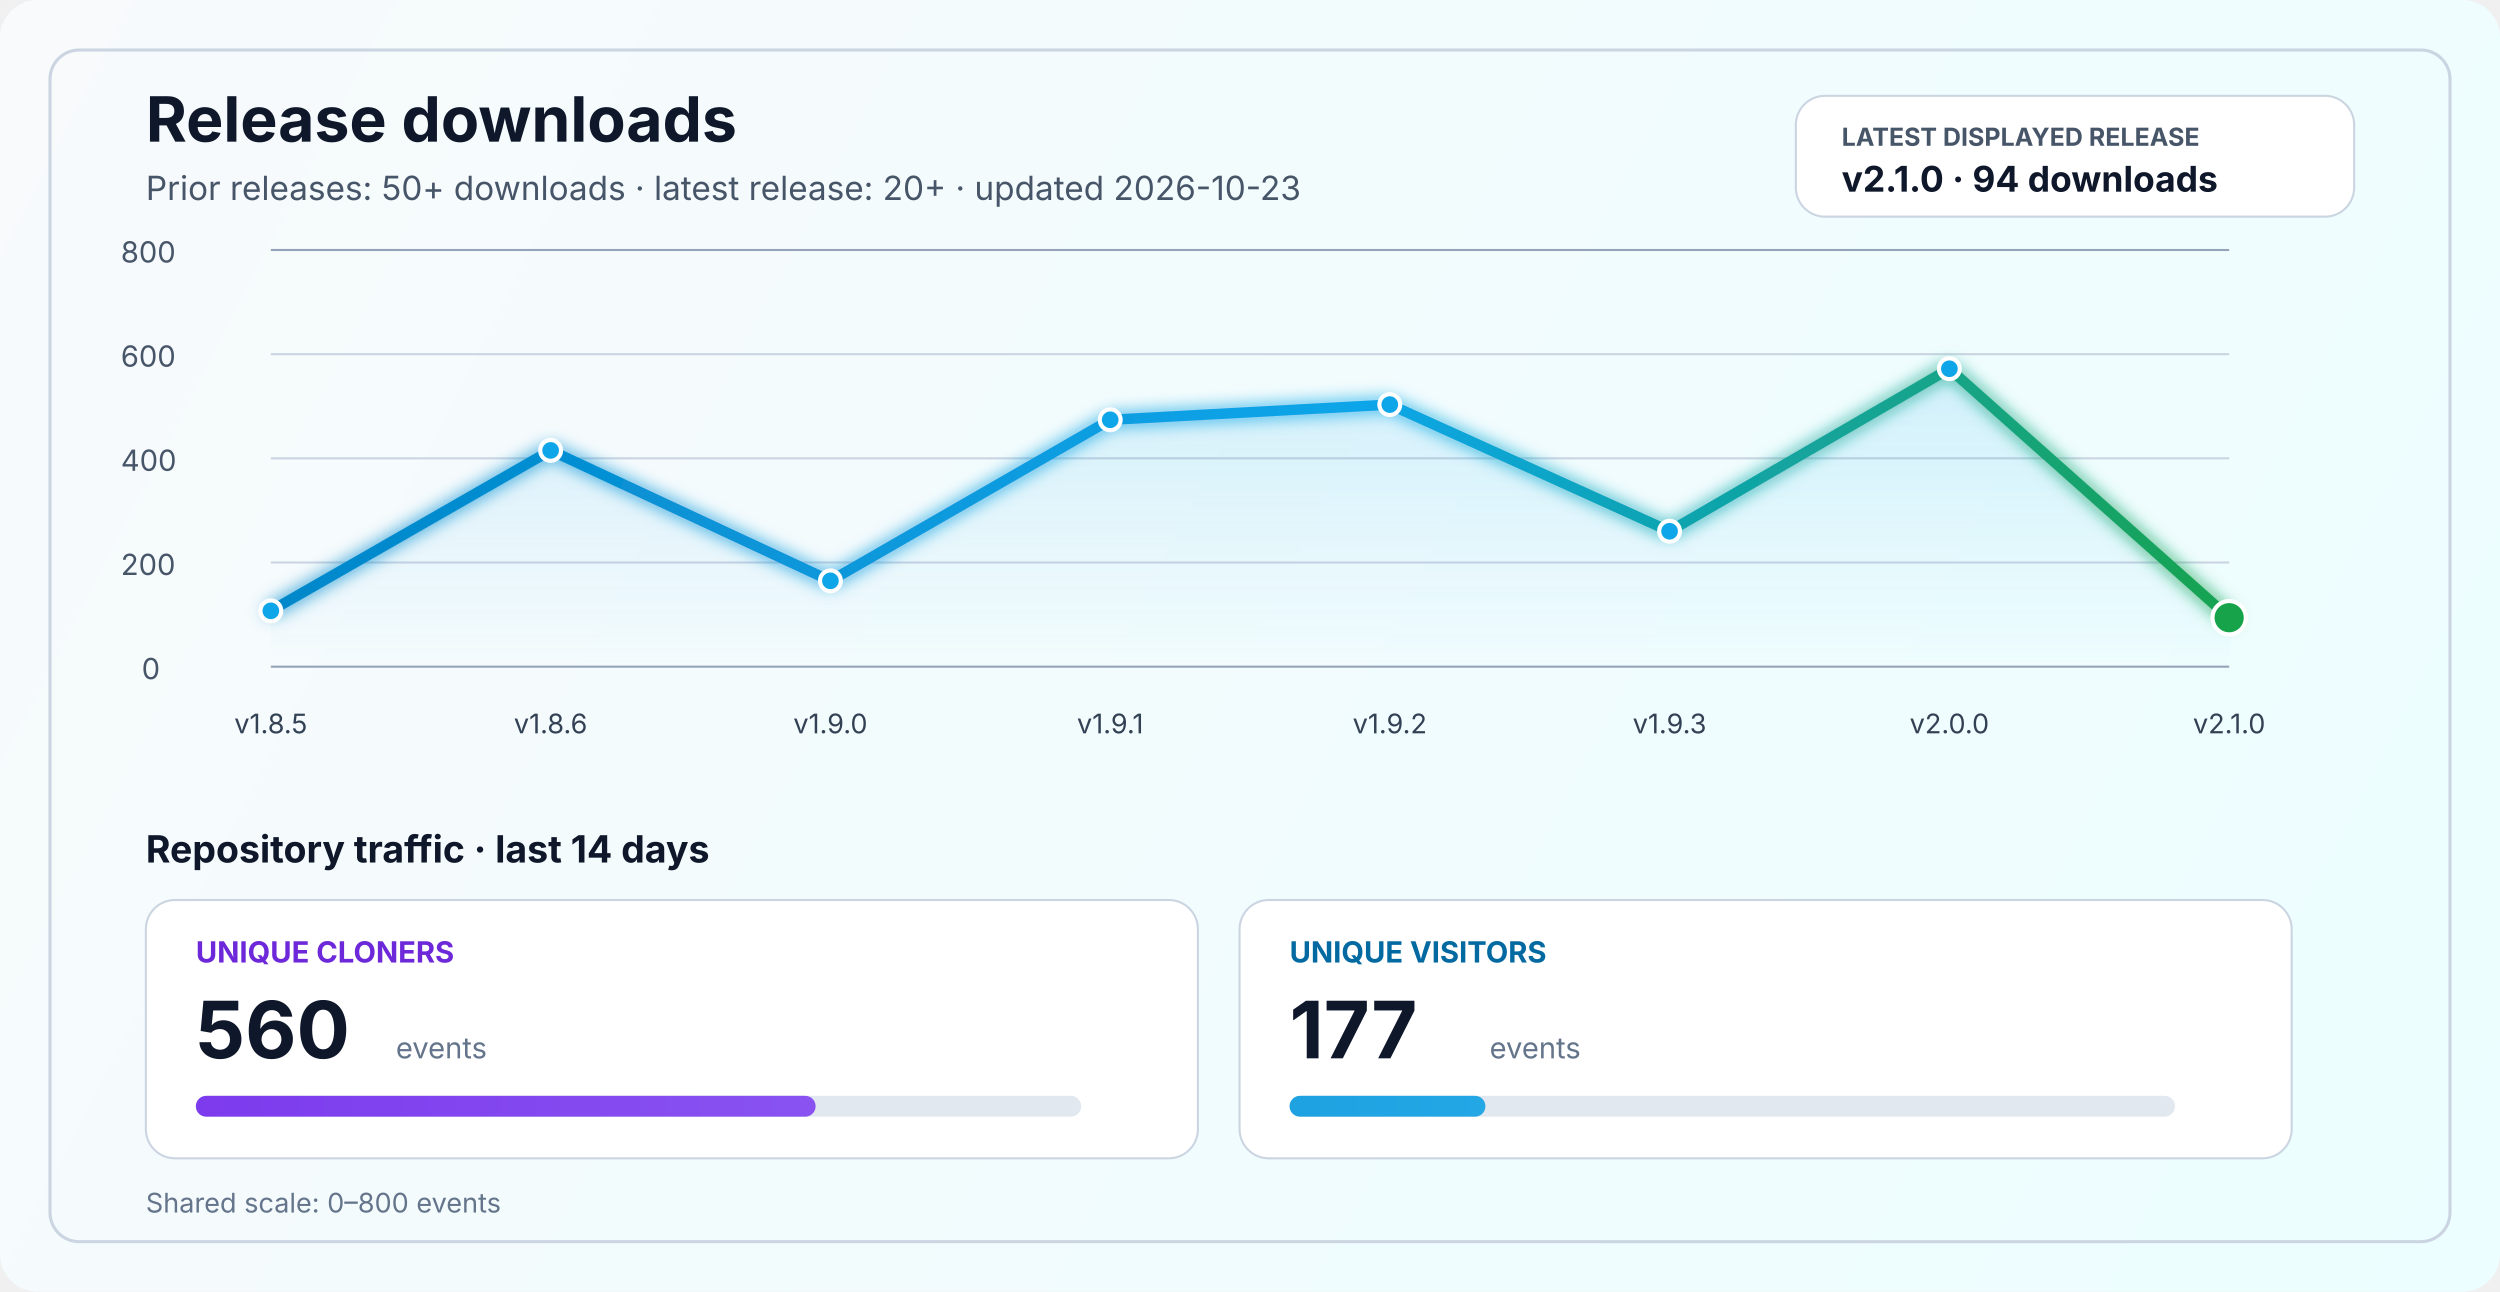
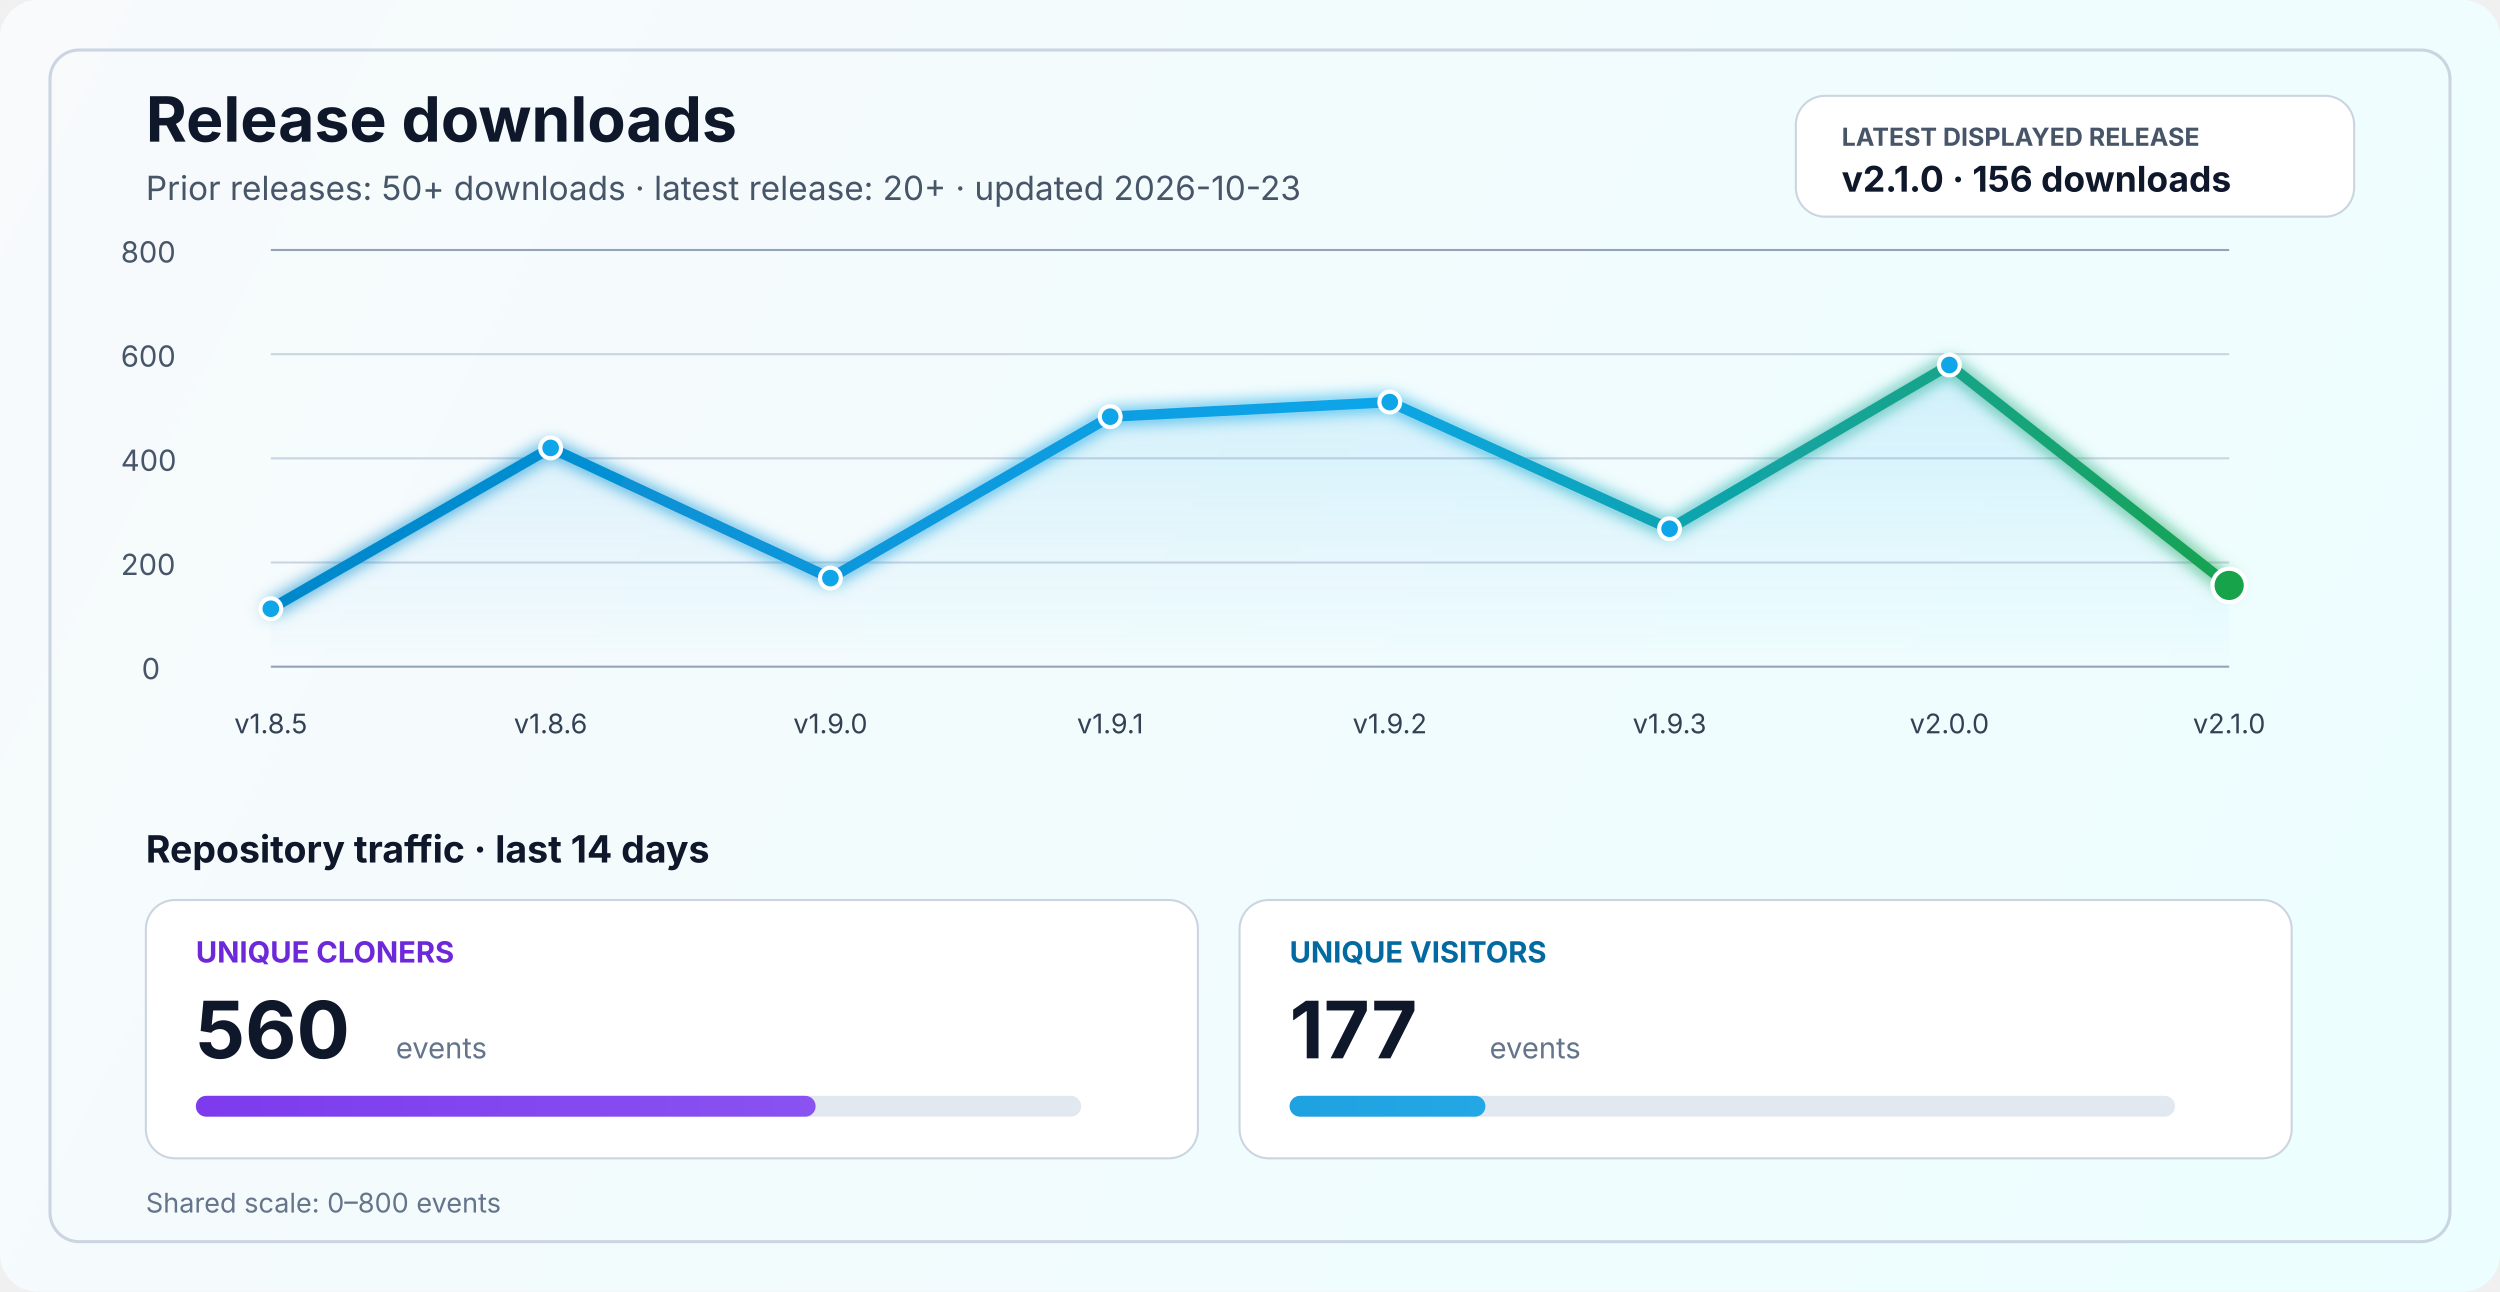
<svg xmlns="http://www.w3.org/2000/svg" width="1200" height="620" viewBox="0 0 1200 620" fill="none" role="img" aria-labelledby="title desc">
  <defs>
    <linearGradient id="bg" x1="0" y1="0" x2="1200" y2="620" gradientUnits="userSpaceOnUse">
      <stop stop-color="#F8FAFC" />
      <stop offset="1" stop-color="#ECFEFF" />
    </linearGradient>
    <linearGradient id="line" x1="130" y1="86" x2="1070" y2="340" gradientUnits="userSpaceOnUse">
      <stop stop-color="#0284C7" />
      <stop offset="0.55" stop-color="#0EA5E9" />
      <stop offset="1" stop-color="#16A34A" />
    </linearGradient>
    <linearGradient id="area" x1="0" y1="120" x2="0" y2="320" gradientUnits="userSpaceOnUse">
      <stop stop-color="#0EA5E9" stop-opacity="0.20" />
      <stop offset="1" stop-color="#0EA5E9" stop-opacity="0" />
    </linearGradient>
    <linearGradient id="cloneFill" x1="86" y1="450" x2="1110" y2="450" gradientUnits="userSpaceOnUse">
      <stop stop-color="#7C3AED" />
      <stop offset="1" stop-color="#A78BFA" />
    </linearGradient>
    <linearGradient id="viewFill" x1="86" y1="482" x2="1110" y2="482" gradientUnits="userSpaceOnUse">
      <stop stop-color="#0284C7" />
      <stop offset="1" stop-color="#38BDF8" />
    </linearGradient>
    <filter id="glow" x="-50%" y="-50%" width="200%" height="200%">
      <feGaussianBlur stdDeviation="4" result="blur" />
      <feMerge>
        <feMergeNode in="blur" />
        <feMergeNode in="SourceGraphic" />
      </feMerge>
    </filter>
  </defs>
  <rect width="1200" height="620" rx="18" fill="url(#bg)" />
  <rect x="24" y="24" width="1152" height="572" rx="14" stroke="#CBD5E1" stroke-width="1.5" />
  <text x="70" y="68" fill="#0F172A" font-size="30" font-family="SF Pro Display, -apple-system, BlinkMacSystemFont, Segoe UI, sans-serif" font-weight="700">Release downloads</text>
  <text x="70" y="96" fill="#475569" font-size="16" font-family="SF Pro Text, -apple-system, BlinkMacSystemFont, Segoe UI, sans-serif">Prior releases: 50+ downloads · latest release: 20+ · updated 2026-10-23</text>
  <rect x="862" y="46" width="268" height="58" rx="14" fill="#FFFFFF" stroke="#CBD5E1" stroke-width="1" />
  <text x="884" y="70" fill="#475569" font-size="12" font-family="SF Pro Text, -apple-system, BlinkMacSystemFont, Segoe UI, sans-serif" font-weight="700">LATEST DISPLAYED RELEASE</text>
-   <text x="884" y="92" fill="#0F172A" font-size="17" font-family="SF Pro Text, -apple-system, BlinkMacSystemFont, Segoe UI, sans-serif" font-weight="700">v2.1.0 · 94 downloads</text>
+   <text x="884" y="92" fill="#0F172A" font-size="17" font-family="SF Pro Text, -apple-system, BlinkMacSystemFont, Segoe UI, sans-serif" font-weight="700">v2.1.0 · 156 downloads</text>
  <line x1="130" y1="320.0" x2="1070" y2="320.0" stroke="#94A3B8" stroke-width="1" />
  <line x1="130" y1="270.0" x2="1070" y2="270.0" stroke="#CBD5E1" stroke-width="1" />
  <line x1="130" y1="220.0" x2="1070" y2="220.0" stroke="#CBD5E1" stroke-width="1" />
  <line x1="130" y1="170.0" x2="1070" y2="170.0" stroke="#CBD5E1" stroke-width="1" />
  <line x1="130" y1="120.0" x2="1070" y2="120.0" stroke="#94A3B8" stroke-width="1" />
  <text x="68" y="326.0" fill="#475569" font-size="14" font-family="SF Pro Text, -apple-system, BlinkMacSystemFont, Segoe UI, sans-serif">0</text>
  <text x="58" y="276.0" fill="#475569" font-size="14" font-family="SF Pro Text, -apple-system, BlinkMacSystemFont, Segoe UI, sans-serif">200</text>
  <text x="58" y="226.0" fill="#475569" font-size="14" font-family="SF Pro Text, -apple-system, BlinkMacSystemFont, Segoe UI, sans-serif">400</text>
  <text x="58" y="176.0" fill="#475569" font-size="14" font-family="SF Pro Text, -apple-system, BlinkMacSystemFont, Segoe UI, sans-serif">600</text>
  <text x="58" y="126.0" fill="#475569" font-size="14" font-family="SF Pro Text, -apple-system, BlinkMacSystemFont, Segoe UI, sans-serif">800</text>
-   <path d="M 130.0 293.2 L 264.3 216.2 L 398.6 278.8 L 532.9 201.5 L 667.1 194.2 L 801.4 255.0 L 935.7 177.0 L 1070.0 296.5 L 1070 320 L 130 320 Z" fill="url(#area)" />
-   <polyline points="130.0,293.2 264.3,216.2 398.6,278.8 532.9,201.5 667.1,194.2 801.4,255.0 935.7,177.0 1070.0,296.5" fill="none" stroke="url(#line)" stroke-width="5" stroke-linecap="round" stroke-linejoin="round" filter="url(#glow)" />
-   <circle cx="130.0" cy="293.2" r="5" fill="#0EA5E9" stroke="#FFFFFF" stroke-width="2" />
-   <circle cx="264.3" cy="216.2" r="5" fill="#0EA5E9" stroke="#FFFFFF" stroke-width="2" />
-   <circle cx="398.6" cy="278.8" r="5" fill="#0EA5E9" stroke="#FFFFFF" stroke-width="2" />
-   <circle cx="532.9" cy="201.5" r="5" fill="#0EA5E9" stroke="#FFFFFF" stroke-width="2" />
-   <circle cx="667.1" cy="194.2" r="5" fill="#0EA5E9" stroke="#FFFFFF" stroke-width="2" />
-   <circle cx="801.4" cy="255.0" r="5" fill="#0EA5E9" stroke="#FFFFFF" stroke-width="2" />
-   <circle cx="935.7" cy="177.0" r="5" fill="#0EA5E9" stroke="#FFFFFF" stroke-width="2" />
-   <circle cx="1070.0" cy="296.5" r="8" fill="#16A34A" stroke="#FFFFFF" stroke-width="2" />
+   <path d="M 130.0 292.2 L 264.3 215.0 L 398.6 277.5 L 532.9 200.0 L 667.1 193.0 L 801.4 253.8 L 935.7 175.2 L 1070.0 281.0 L 1070 320 L 130 320 Z" fill="url(#area)" />
+   <polyline points="130.0,292.2 264.3,215.0 398.6,277.5 532.9,200.0 667.1,193.0 801.4,253.8 935.7,175.2 1070.0,281.0" fill="none" stroke="url(#line)" stroke-width="5" stroke-linecap="round" stroke-linejoin="round" filter="url(#glow)" />
+   <circle cx="130.0" cy="292.2" r="5" fill="#0EA5E9" stroke="#FFFFFF" stroke-width="2" />
+   <circle cx="264.3" cy="215.0" r="5" fill="#0EA5E9" stroke="#FFFFFF" stroke-width="2" />
+   <circle cx="398.6" cy="277.5" r="5" fill="#0EA5E9" stroke="#FFFFFF" stroke-width="2" />
+   <circle cx="532.9" cy="200.0" r="5" fill="#0EA5E9" stroke="#FFFFFF" stroke-width="2" />
+   <circle cx="667.1" cy="193.0" r="5" fill="#0EA5E9" stroke="#FFFFFF" stroke-width="2" />
+   <circle cx="801.4" cy="253.8" r="5" fill="#0EA5E9" stroke="#FFFFFF" stroke-width="2" />
+   <circle cx="935.7" cy="175.2" r="5" fill="#0EA5E9" stroke="#FFFFFF" stroke-width="2" />
+   <circle cx="1070.0" cy="281.0" r="8" fill="#16A34A" stroke="#FFFFFF" stroke-width="2" />
  <text x="130.0" y="352" text-anchor="middle" fill="#334155" font-size="13" font-family="SF Pro Text, -apple-system, BlinkMacSystemFont, Segoe UI, sans-serif">v1.8.5</text>
  <text x="264.3" y="352" text-anchor="middle" fill="#334155" font-size="13" font-family="SF Pro Text, -apple-system, BlinkMacSystemFont, Segoe UI, sans-serif">v1.8.6</text>
  <text x="398.6" y="352" text-anchor="middle" fill="#334155" font-size="13" font-family="SF Pro Text, -apple-system, BlinkMacSystemFont, Segoe UI, sans-serif">v1.9.0</text>
  <text x="532.9" y="352" text-anchor="middle" fill="#334155" font-size="13" font-family="SF Pro Text, -apple-system, BlinkMacSystemFont, Segoe UI, sans-serif">v1.9.1</text>
  <text x="667.1" y="352" text-anchor="middle" fill="#334155" font-size="13" font-family="SF Pro Text, -apple-system, BlinkMacSystemFont, Segoe UI, sans-serif">v1.9.2</text>
  <text x="801.4" y="352" text-anchor="middle" fill="#334155" font-size="13" font-family="SF Pro Text, -apple-system, BlinkMacSystemFont, Segoe UI, sans-serif">v1.9.3</text>
  <text x="935.7" y="352" text-anchor="middle" fill="#334155" font-size="13" font-family="SF Pro Text, -apple-system, BlinkMacSystemFont, Segoe UI, sans-serif">v2.0.0</text>
  <text x="1070.0" y="352" text-anchor="middle" fill="#334155" font-size="13" font-family="SF Pro Text, -apple-system, BlinkMacSystemFont, Segoe UI, sans-serif">v2.1.0</text>
  <text x="70" y="414" fill="#0F172A" font-size="18" font-family="SF Pro Text, -apple-system, BlinkMacSystemFont, Segoe UI, sans-serif" font-weight="700">Repository traffic · last 14 days</text>
  <rect x="70" y="432" width="505" height="124" rx="14" fill="#FFFFFF" stroke="#CBD5E1" stroke-width="1" />
  <text x="94" y="462" fill="#6D28D9" font-size="14" font-family="SF Pro Text, -apple-system, BlinkMacSystemFont, Segoe UI, sans-serif" font-weight="700">UNIQUE CLONERS</text>
  <text x="94" y="508" fill="#0F172A" font-size="38" font-family="SF Pro Display, -apple-system, BlinkMacSystemFont, Segoe UI, sans-serif" font-weight="700">560</text>
  <text x="190" y="508" fill="#64748B" font-size="14" font-family="SF Pro Text, -apple-system, BlinkMacSystemFont, Segoe UI, sans-serif">events</text>
  <rect x="94" y="526" width="425" height="10" rx="5" fill="#E2E8F0" />
  <rect x="94" y="526" width="297.5" height="10" rx="5" fill="url(#cloneFill)" />
  <rect x="595" y="432" width="505" height="124" rx="14" fill="#FFFFFF" stroke="#CBD5E1" stroke-width="1" />
  <text x="619" y="462" fill="#0369A1" font-size="14" font-family="SF Pro Text, -apple-system, BlinkMacSystemFont, Segoe UI, sans-serif" font-weight="700">UNIQUE VISITORS</text>
  <text x="619" y="508" fill="#0F172A" font-size="38" font-family="SF Pro Display, -apple-system, BlinkMacSystemFont, Segoe UI, sans-serif" font-weight="700">177</text>
  <text x="715" y="508" fill="#64748B" font-size="14" font-family="SF Pro Text, -apple-system, BlinkMacSystemFont, Segoe UI, sans-serif">events</text>
  <rect x="619" y="526" width="425" height="10" rx="5" fill="#E2E8F0" />
  <rect x="619" y="526" width="94.0" height="10" rx="5" fill="url(#viewFill)" />
  <text x="70" y="582" fill="#64748B" font-size="13" font-family="SF Pro Text, -apple-system, BlinkMacSystemFont, Segoe UI, sans-serif">Shared scale: 0–800 events</text>
</svg>
